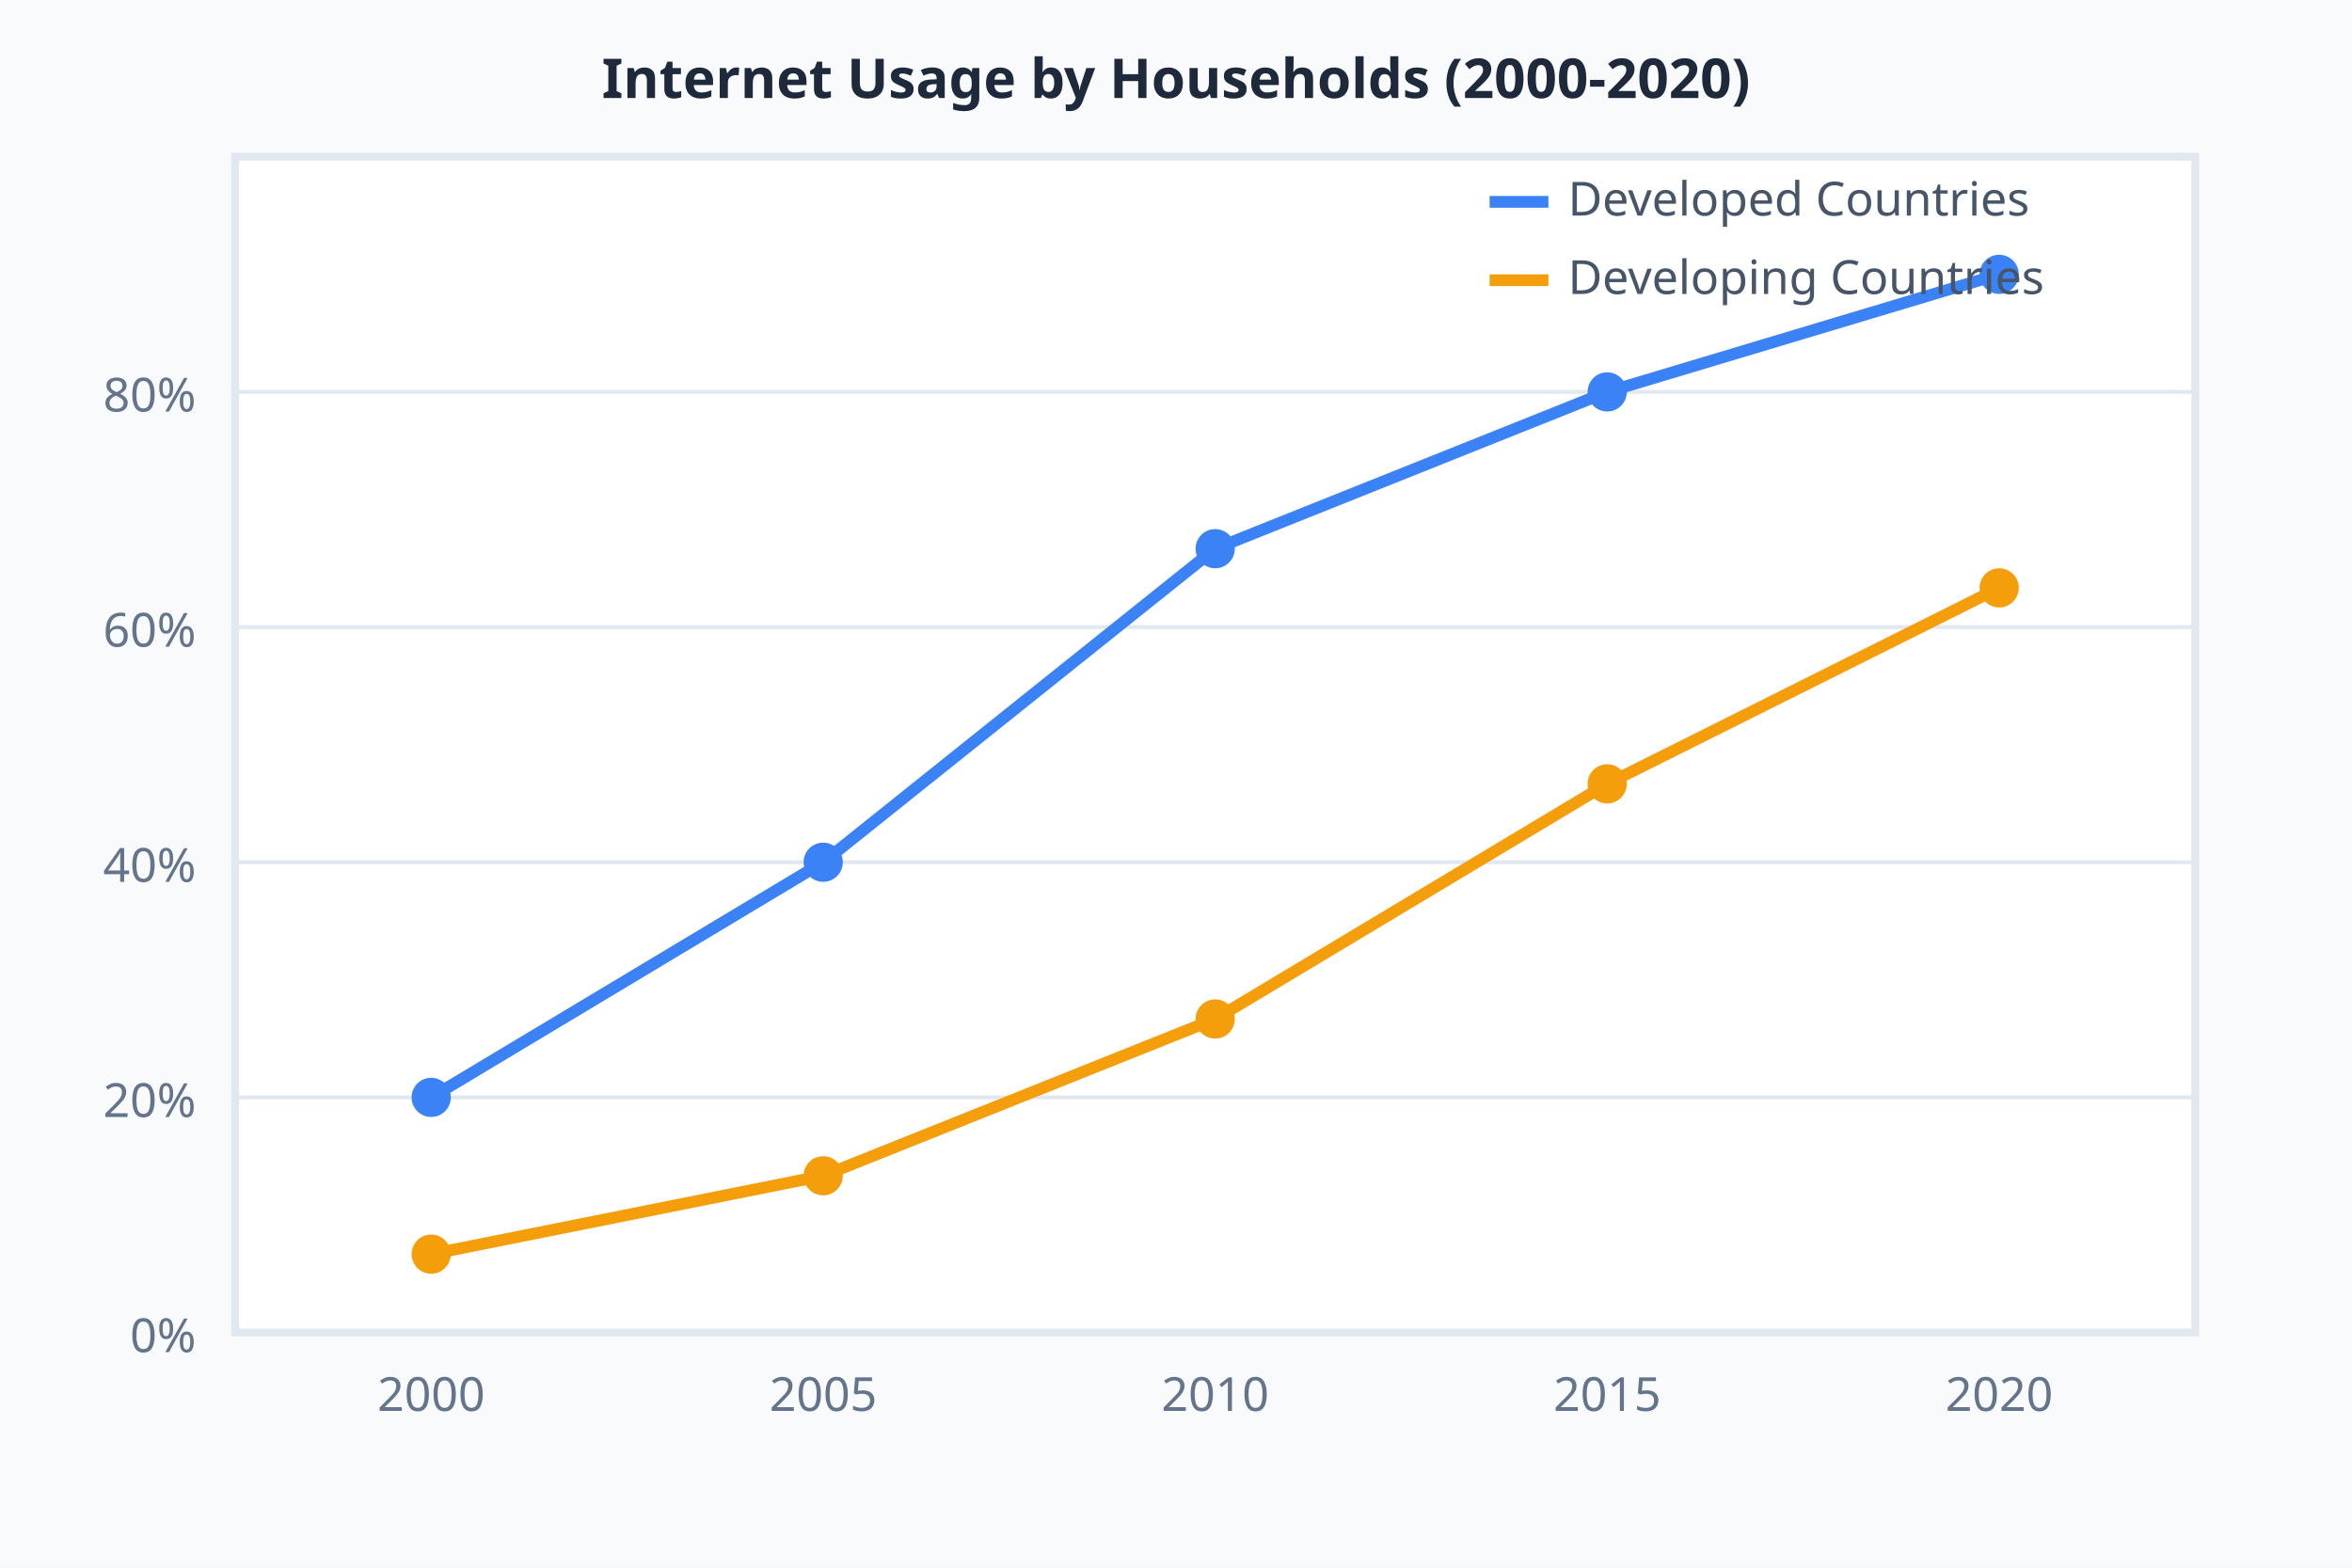
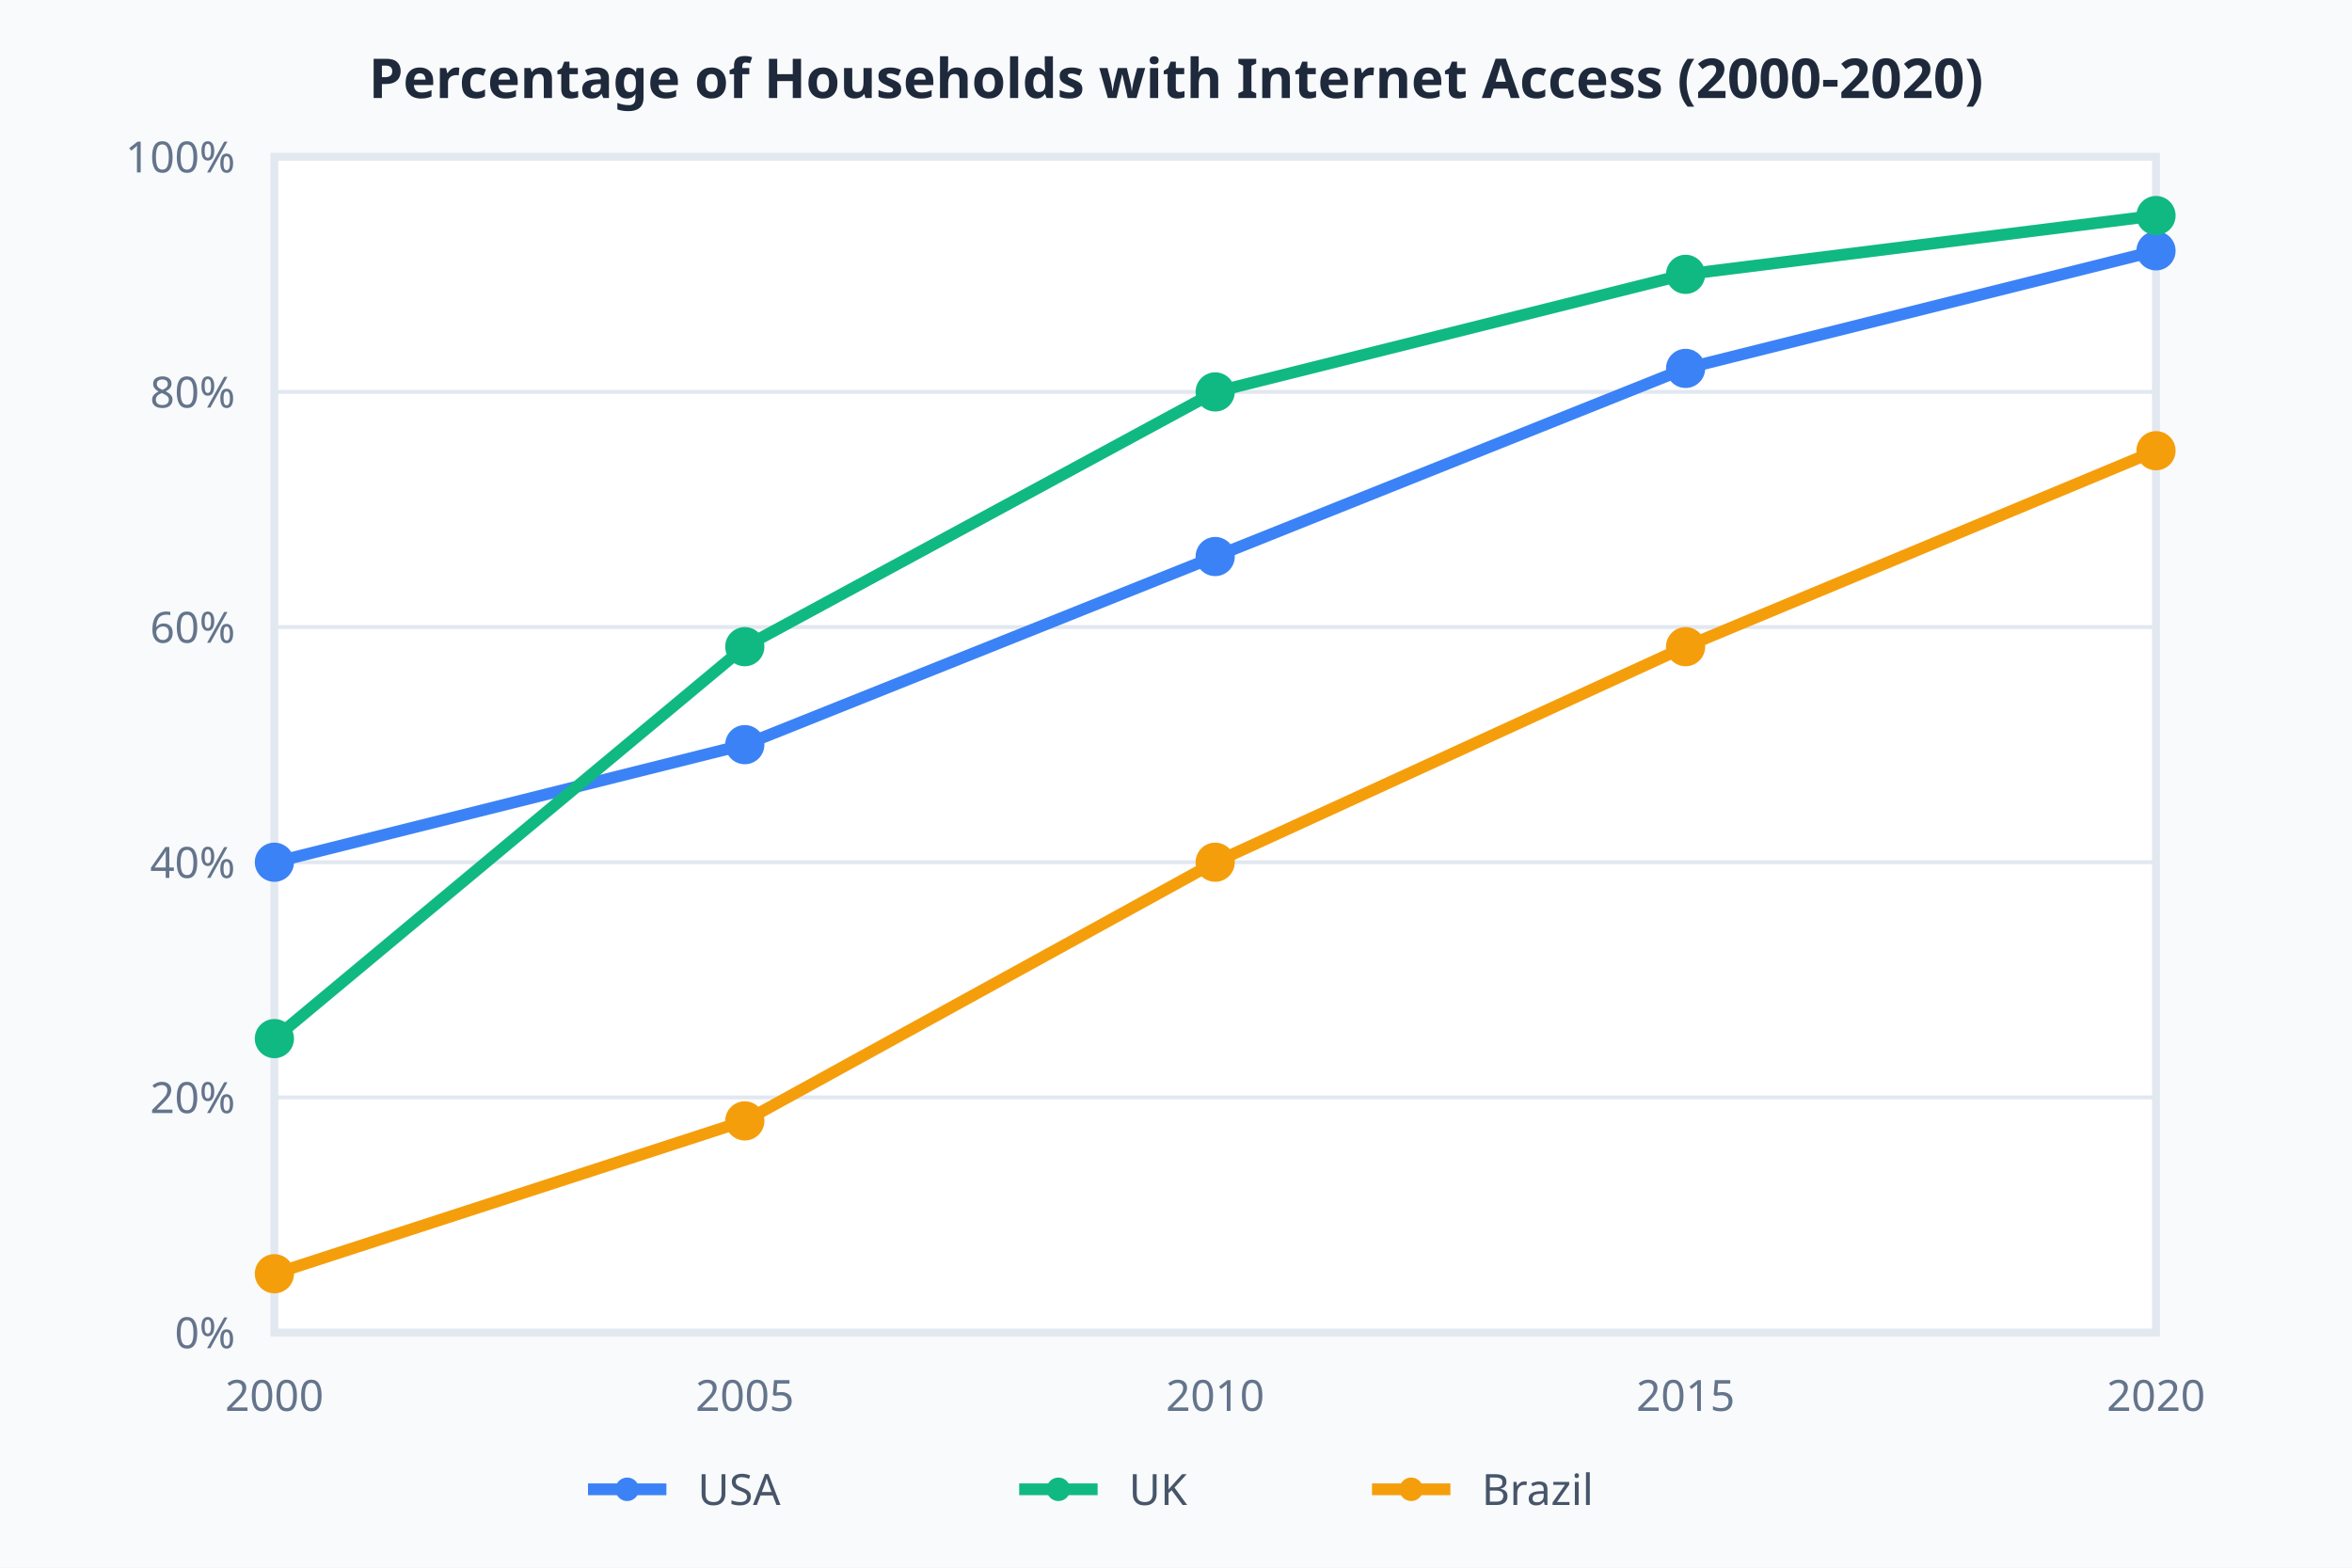
<svg xmlns="http://www.w3.org/2000/svg" width="600" height="400" viewBox="0 0 600 400">
  <rect width="600" height="400" fill="#f8fafc" />
-   <rect x="60" y="40" width="500" height="300" fill="white" stroke="#e2e8f0" stroke-width="2" />
+   <rect x="70" y="40" width="480" height="300" fill="white" stroke="#e2e8f0" stroke-width="2" />
+   <text x="300" y="25" text-anchor="middle" fill="#1e293b" font-size="14" font-weight="600" font-family="system-ui">
+     Percentage of Households with Internet Access (2000-2020)
+   </text>
  <g stroke="#e2e8f0" stroke-width="1">
-     <line x1="60" y1="100" x2="560" y2="100" />
-     <line x1="60" y1="160" x2="560" y2="160" />
-     <line x1="60" y1="220" x2="560" y2="220" />
-     <line x1="60" y1="280" x2="560" y2="280" />
+     <line x1="70" y1="100" x2="550" y2="100" />
+     <line x1="70" y1="160" x2="550" y2="160" />
+     <line x1="70" y1="220" x2="550" y2="220" />
+     <line x1="70" y1="280" x2="550" y2="280" />
  </g>
-   <g fill="#64748b" font-size="12" font-family="system-ui">
-     <text x="50" y="105" text-anchor="end">80%</text>
-     <text x="50" y="165" text-anchor="end">60%</text>
-     <text x="50" y="225" text-anchor="end">40%</text>
-     <text x="50" y="285" text-anchor="end">20%</text>
-     <text x="50" y="345" text-anchor="end">0%</text>
+   <g fill="#64748b" font-size="11" font-family="system-ui">
+     <text x="60" y="44" text-anchor="end">100%</text>
+     <text x="60" y="104" text-anchor="end">80%</text>
+     <text x="60" y="164" text-anchor="end">60%</text>
+     <text x="60" y="224" text-anchor="end">40%</text>
+     <text x="60" y="284" text-anchor="end">20%</text>
+     <text x="60" y="344" text-anchor="end">0%</text>
  </g>
-   <g fill="#64748b" font-size="12" font-family="system-ui" text-anchor="middle">
-     <text x="110" y="360">2000</text>
-     <text x="210" y="360">2005</text>
+   <g fill="#64748b" font-size="11" font-family="system-ui" text-anchor="middle">
+     <text x="70" y="360">2000</text>
+     <text x="190" y="360">2005</text>
    <text x="310" y="360">2010</text>
-     <text x="410" y="360">2015</text>
-     <text x="510" y="360">2020</text>
+     <text x="430" y="360">2015</text>
+     <text x="550" y="360">2020</text>
  </g>
-   <polyline points="110,280 210,220 310,140 410,100 510,70" fill="none" stroke="#3b82f6" stroke-width="3" />
+   <polyline points="70,220 190,190 310,142 430,94 550,64" fill="none" stroke="#3b82f6" stroke-width="3" />
  <g fill="#3b82f6">
-     <circle cx="110" cy="280" r="5" />
-     <circle cx="210" cy="220" r="5" />
-     <circle cx="310" cy="140" r="5" />
-     <circle cx="410" cy="100" r="5" />
-     <circle cx="510" cy="70" r="5" />
+     <circle cx="70" cy="220" r="5" />
+     <circle cx="190" cy="190" r="5" />
+     <circle cx="310" cy="142" r="5" />
+     <circle cx="430" cy="94" r="5" />
+     <circle cx="550" cy="64" r="5" />
  </g>
-   <polyline points="110,320 210,300 310,260 410,200 510,150" fill="none" stroke="#f59e0b" stroke-width="3" />
+   <polyline points="70,265 190,165 310,100 430,70 550,55" fill="none" stroke="#10b981" stroke-width="3" />
+   <g fill="#10b981">
+     <circle cx="70" cy="265" r="5" />
+     <circle cx="190" cy="165" r="5" />
+     <circle cx="310" cy="100" r="5" />
+     <circle cx="430" cy="70" r="5" />
+     <circle cx="550" cy="55" r="5" />
+   </g>
+   <polyline points="70,325 190,286 310,220 430,165 550,115" fill="none" stroke="#f59e0b" stroke-width="3" />
  <g fill="#f59e0b">
-     <circle cx="110" cy="320" r="5" />
-     <circle cx="210" cy="300" r="5" />
-     <circle cx="310" cy="260" r="5" />
-     <circle cx="410" cy="200" r="5" />
-     <circle cx="510" cy="150" r="5" />
+     <circle cx="70" cy="325" r="5" />
+     <circle cx="190" cy="286" r="5" />
+     <circle cx="310" cy="220" r="5" />
+     <circle cx="430" cy="165" r="5" />
+     <circle cx="550" cy="115" r="5" />
  </g>
-   <g font-size="12" font-family="system-ui">
-     <rect x="380" y="50" width="15" height="3" fill="#3b82f6" />
-     <text x="400" y="55" fill="#475569">Developed Countries</text>
-     <rect x="380" y="70" width="15" height="3" fill="#f59e0b" />
-     <text x="400" y="75" fill="#475569">Developing Countries</text>
+   <g font-size="11" font-family="system-ui">
+     <line x1="150" y1="380" x2="170" y2="380" stroke="#3b82f6" stroke-width="3" />
+     <circle cx="160" cy="380" r="3" fill="#3b82f6" />
+     <text x="178" y="384" fill="#475569">USA</text>
+     <line x1="260" y1="380" x2="280" y2="380" stroke="#10b981" stroke-width="3" />
+     <circle cx="270" cy="380" r="3" fill="#10b981" />
+     <text x="288" y="384" fill="#475569">UK</text>
+     <line x1="350" y1="380" x2="370" y2="380" stroke="#f59e0b" stroke-width="3" />
+     <circle cx="360" cy="380" r="3" fill="#f59e0b" />
+     <text x="378" y="384" fill="#475569">Brazil</text>
  </g>
-   <text x="300" y="25" text-anchor="middle" fill="#1e293b" font-size="14" font-weight="600" font-family="system-ui">
-     Internet Usage by Households (2000-2020)
-   </text>
</svg>
